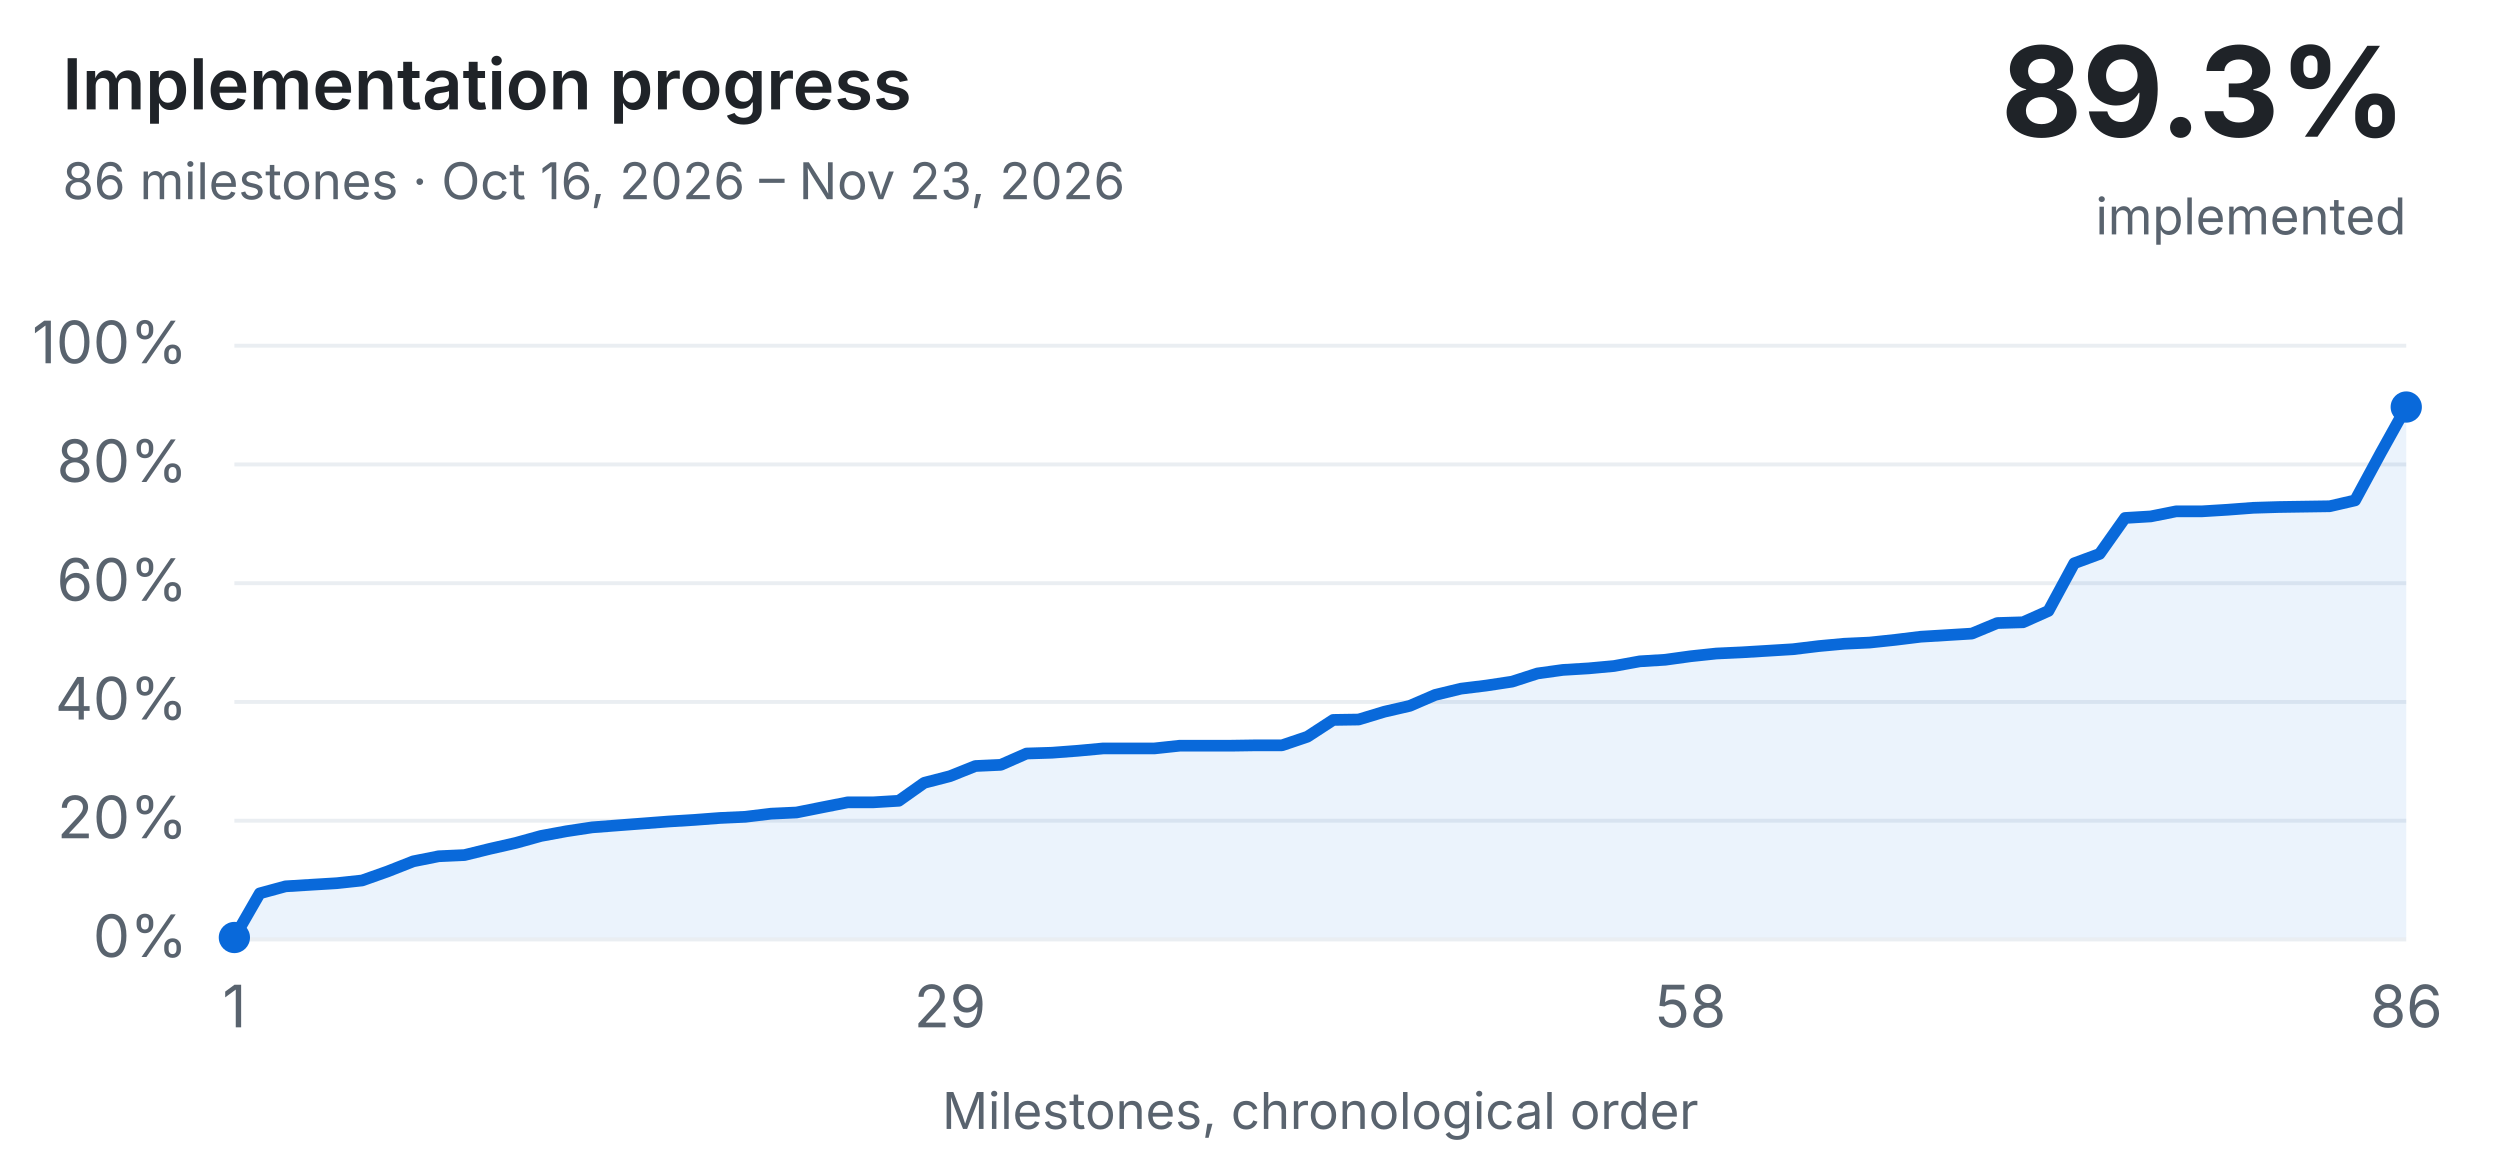
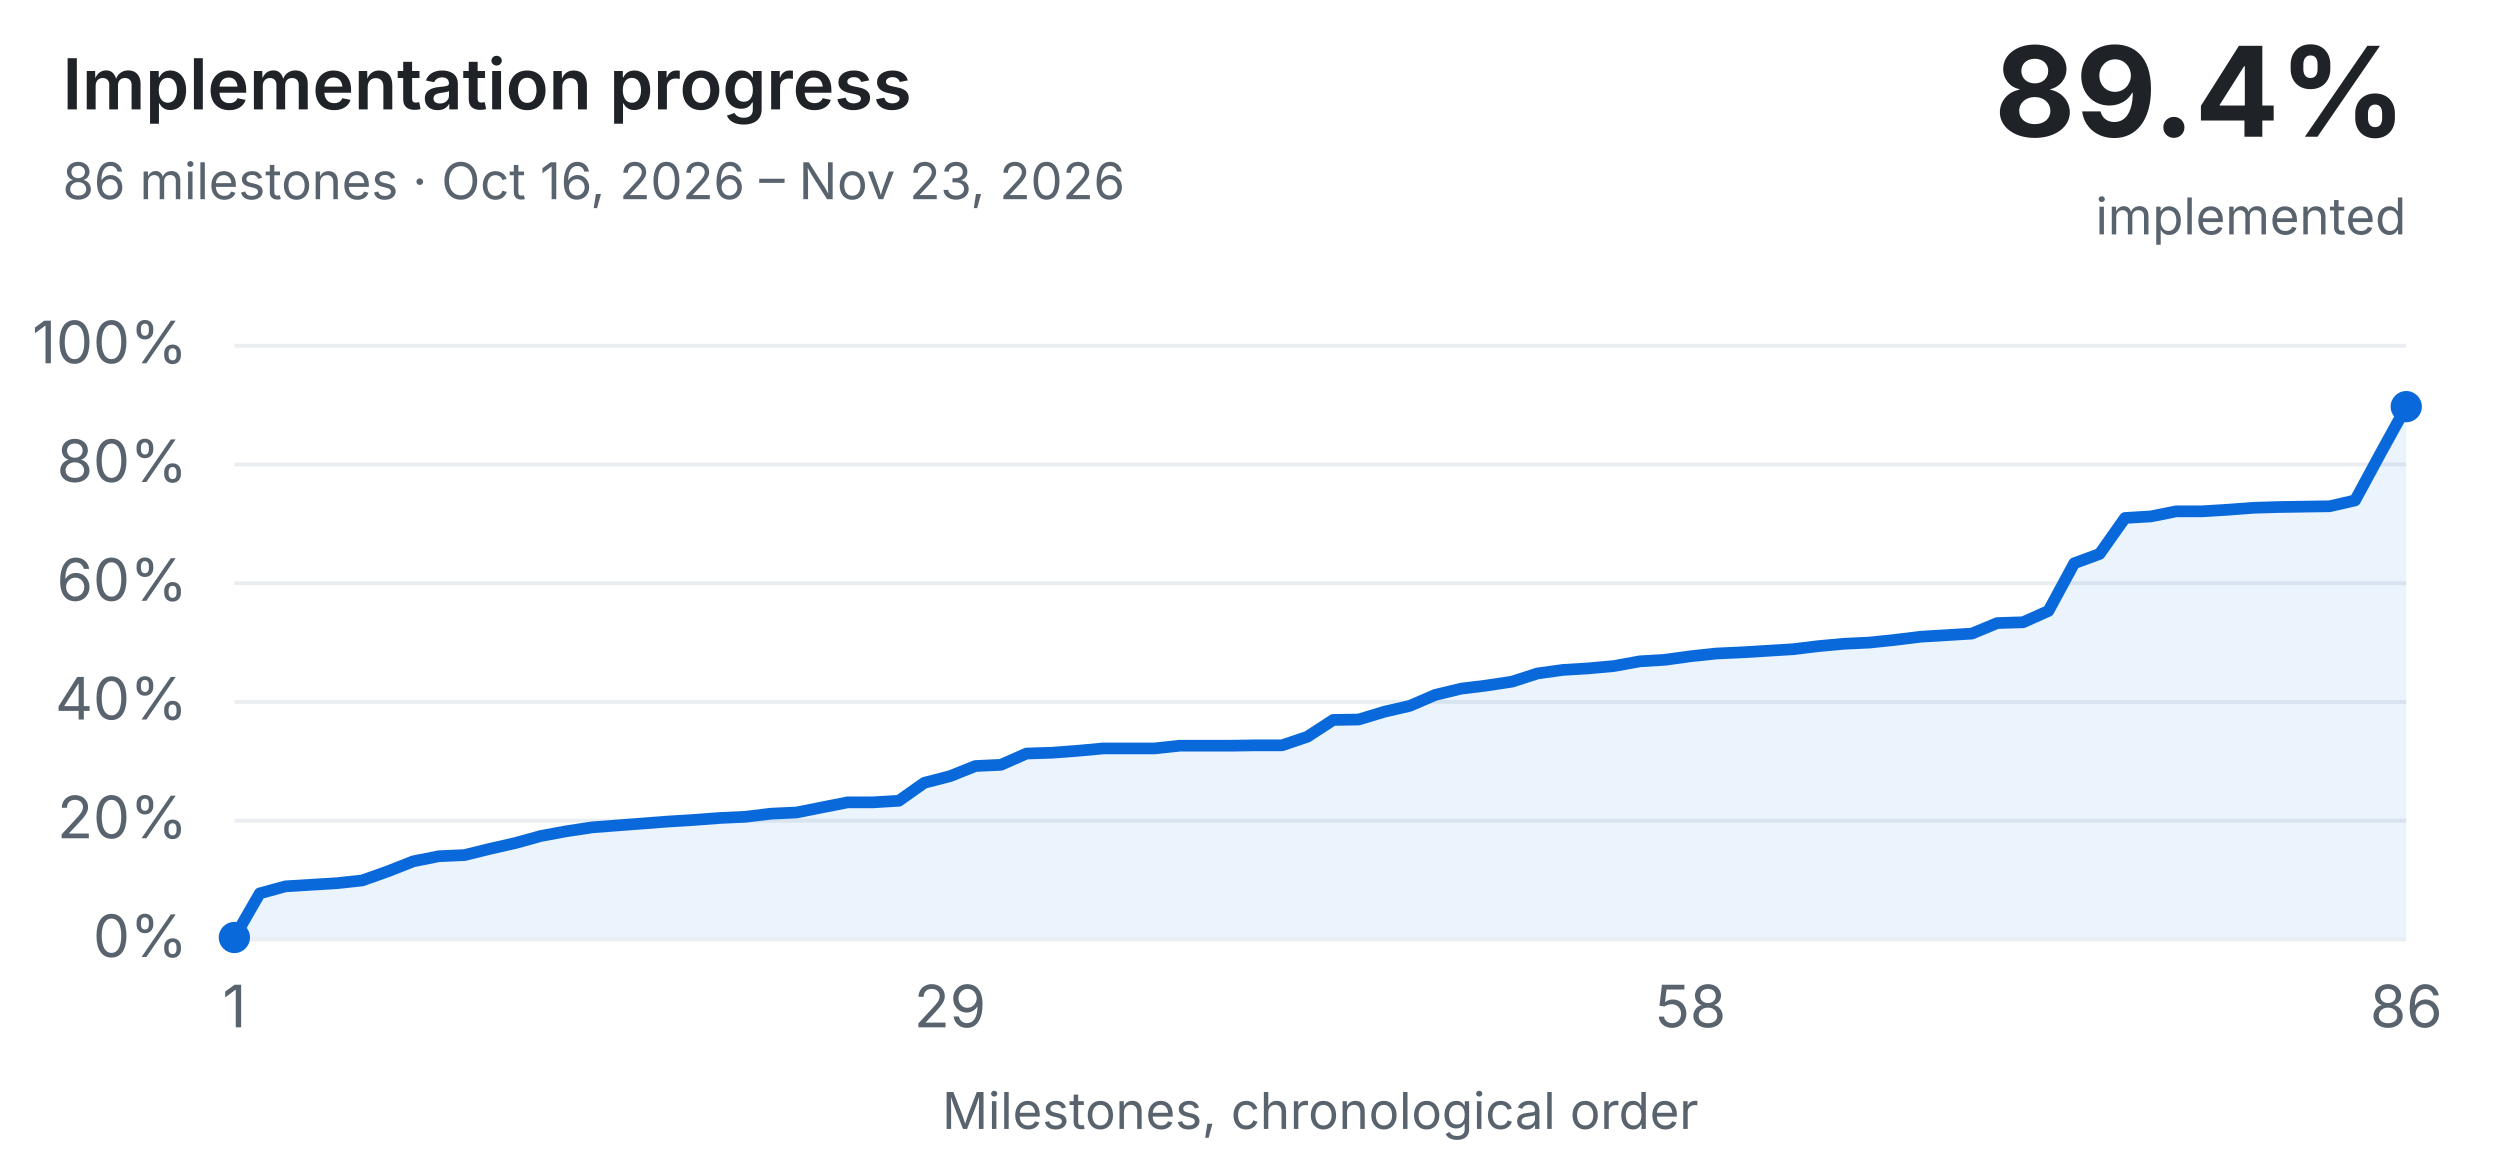
<svg xmlns="http://www.w3.org/2000/svg" width="640" height="300" viewBox="0 0 640 300" role="img" aria-labelledby="history-title history-description">
  <style>text{font:13px system-ui,-apple-system,Segoe UI,sans-serif;fill:#1f2328}.dim{fill:#59636e}.bg{fill:#eaeef2}.done{fill:#1a7f37}.part{fill:#d4a72c}.unchecked{fill:#0969da}@media (prefers-color-scheme:dark){text{fill:#e6edf3}.dim{fill:#9198a1}.bg{fill:#30363d}.done{fill:#3fb950}}</style>
  <style>
  .history-heading{font-size:18px;font-weight:600}
  .history-value{font-size:32px;font-weight:650}
  .history-axis{font-size:15px}
  .history-line{fill:none;stroke:#0969da;stroke-width:3;stroke-linecap:round;stroke-linejoin:round}
  .history-point,.history-area{fill:#0969da}
  .history-area{fill-opacity:.08}
  @media (prefers-color-scheme:dark){.history-line{stroke:#58a6ff}.history-point,.history-area{fill:#58a6ff}}
</style>
  <text class="history-heading" x="16" y="28">Implementation progress</text>
  <text class="dim" x="16" y="51">86 milestones · Oct 16, 2026 – Nov 23, 2026</text>
-   <text class="history-value" x="616" y="35" text-anchor="end">89.3%</text>
+   <text class="history-value" x="616" y="35" text-anchor="end">89.4%</text>
  <text class="dim" x="616" y="60" text-anchor="end">implemented</text>
  <rect class="bg" x="60" y="240.0" width="556" height="1" />
  <text class="dim history-axis" x="48" y="245.0" text-anchor="end">0%</text>
  <rect class="bg" x="60" y="209.6" width="556" height="1" />
  <text class="dim history-axis" x="48" y="214.6" text-anchor="end">20%</text>
  <rect class="bg" x="60" y="179.2" width="556" height="1" />
  <text class="dim history-axis" x="48" y="184.2" text-anchor="end">40%</text>
  <rect class="bg" x="60" y="148.8" width="556" height="1" />
  <text class="dim history-axis" x="48" y="153.8" text-anchor="end">60%</text>
  <rect class="bg" x="60" y="118.4" width="556" height="1" />
  <text class="dim history-axis" x="48" y="123.4" text-anchor="end">80%</text>
  <rect class="bg" x="60" y="88.0" width="556" height="1" />
  <text class="dim history-axis" x="48" y="93.0" text-anchor="end">100%</text>
-   <polygon class="history-area" points="60.0,240 60.0,240.0 66.5,228.7 73.1,226.9 79.6,226.5 86.2,226.1 92.7,225.4 99.2,223.1 105.8,220.5 112.3,219.2 118.9,218.9 125.4,217.3 132.0,215.8 138.5,214.0 145.0,212.8 151.6,211.8 158.1,211.3 164.7,210.8 171.2,210.3 177.7,209.9 184.3,209.4 190.8,209.1 197.4,208.3 203.9,208.0 210.4,206.7 217.0,205.4 223.5,205.4 230.1,205.0 236.6,200.4 243.2,198.7 249.7,196.1 256.2,195.8 262.8,192.9 269.3,192.7 275.9,192.2 282.4,191.6 288.9,191.6 295.5,191.6 302.0,190.9 308.6,190.9 315.1,190.9 321.6,190.8 328.2,190.8 334.7,188.6 341.3,184.3 347.8,184.2 354.4,182.2 360.9,180.7 367.4,177.9 374.0,176.3 380.5,175.5 387.1,174.5 393.6,172.4 400.1,171.5 406.7,171.1 413.2,170.5 419.8,169.3 426.3,168.9 432.8,168.0 439.4,167.3 445.9,167.0 452.5,166.6 459.0,166.2 465.6,165.4 472.1,164.8 478.6,164.5 485.2,163.8 491.7,163.0 498.3,162.6 504.8,162.2 511.3,159.5 517.9,159.3 524.4,156.4 531.0,144.2 537.5,141.8 544.0,132.6 550.6,132.2 557.1,130.9 563.7,130.9 570.2,130.5 576.8,130.0 583.3,129.8 589.8,129.7 596.4,129.6 602.9,128.1 609.5,115.9 616.0,104.2 616.0,240" />
-   <polyline class="history-line" points="60.0,240.0 66.5,228.7 73.1,226.9 79.6,226.5 86.2,226.1 92.7,225.4 99.2,223.1 105.8,220.5 112.3,219.2 118.9,218.9 125.4,217.3 132.0,215.8 138.5,214.0 145.0,212.8 151.6,211.8 158.1,211.3 164.7,210.8 171.2,210.3 177.7,209.9 184.3,209.4 190.8,209.1 197.4,208.3 203.9,208.0 210.4,206.7 217.0,205.4 223.5,205.4 230.1,205.0 236.6,200.4 243.2,198.7 249.7,196.1 256.2,195.8 262.8,192.9 269.3,192.7 275.9,192.2 282.4,191.6 288.9,191.6 295.5,191.6 302.0,190.9 308.6,190.9 315.1,190.9 321.6,190.8 328.2,190.8 334.7,188.6 341.3,184.3 347.8,184.2 354.4,182.2 360.9,180.7 367.4,177.9 374.0,176.3 380.5,175.5 387.1,174.5 393.6,172.4 400.1,171.5 406.7,171.1 413.2,170.5 419.8,169.3 426.3,168.9 432.8,168.0 439.4,167.3 445.9,167.0 452.5,166.6 459.0,166.2 465.6,165.4 472.1,164.8 478.6,164.5 485.2,163.8 491.7,163.0 498.3,162.6 504.8,162.2 511.3,159.5 517.9,159.3 524.4,156.4 531.0,144.2 537.5,141.8 544.0,132.6 550.6,132.2 557.1,130.9 563.7,130.9 570.2,130.5 576.8,130.0 583.3,129.8 589.8,129.7 596.4,129.6 602.9,128.1 609.5,115.9 616.0,104.2" />
+   <polygon class="history-area" points="60.0,240 60.0,240.0 66.5,228.7 73.1,226.9 79.6,226.5 86.2,226.1 92.7,225.4 99.2,223.1 105.8,220.5 112.3,219.2 118.9,218.9 125.4,217.3 132.0,215.8 138.5,214.0 145.0,212.8 151.6,211.8 158.1,211.3 164.7,210.8 171.2,210.3 177.7,209.9 184.3,209.4 190.8,209.1 197.4,208.3 203.9,208.0 210.4,206.7 217.0,205.4 223.5,205.4 230.1,205.0 236.6,200.4 243.2,198.7 249.7,196.1 256.2,195.8 262.8,192.9 269.3,192.7 275.9,192.2 282.4,191.6 288.9,191.6 295.5,191.6 302.0,190.9 308.6,190.9 315.1,190.9 321.6,190.8 328.2,190.8 334.7,188.6 341.3,184.3 347.8,184.2 354.4,182.2 360.9,180.7 367.4,177.9 374.0,176.3 380.5,175.5 387.1,174.5 393.6,172.4 400.1,171.5 406.7,171.1 413.2,170.5 419.8,169.3 426.3,168.9 432.8,168.0 439.4,167.3 445.9,167.0 452.5,166.6 459.0,166.2 465.6,165.4 472.1,164.8 478.6,164.5 485.2,163.8 491.7,163.0 498.3,162.6 504.8,162.2 511.3,159.5 517.9,159.3 524.4,156.4 531.0,144.2 537.5,141.8 544.0,132.6 550.6,132.2 557.1,130.9 563.7,130.9 570.2,130.5 576.8,130.0 583.3,129.8 589.8,129.7 596.4,129.6 602.9,128.1 609.5,115.9 616.0,104.1 616.0,240" />
+   <polyline class="history-line" points="60.0,240.0 66.5,228.7 73.1,226.9 79.6,226.5 86.2,226.1 92.7,225.4 99.2,223.1 105.8,220.5 112.3,219.2 118.9,218.9 125.4,217.3 132.0,215.8 138.5,214.0 145.0,212.8 151.6,211.8 158.1,211.3 164.7,210.8 171.2,210.3 177.7,209.9 184.3,209.4 190.8,209.1 197.4,208.3 203.9,208.0 210.4,206.7 217.0,205.4 223.5,205.4 230.1,205.0 236.6,200.4 243.2,198.7 249.7,196.1 256.2,195.8 262.8,192.9 269.3,192.7 275.9,192.2 282.4,191.6 288.9,191.6 295.5,191.6 302.0,190.9 308.6,190.9 315.1,190.9 321.6,190.8 328.2,190.8 334.7,188.6 341.3,184.3 347.8,184.2 354.4,182.2 360.9,180.7 367.4,177.9 374.0,176.3 380.5,175.5 387.1,174.5 393.6,172.4 400.1,171.5 406.7,171.1 413.2,170.5 419.8,169.3 426.3,168.9 432.8,168.0 439.4,167.3 445.9,167.0 452.5,166.6 459.0,166.2 465.6,165.4 472.1,164.8 478.6,164.5 485.2,163.8 491.7,163.0 498.3,162.6 504.8,162.2 511.3,159.5 517.9,159.3 524.4,156.4 531.0,144.2 537.5,141.8 544.0,132.6 550.6,132.2 557.1,130.9 563.7,130.9 570.2,130.5 576.8,130.0 583.3,129.8 589.8,129.7 596.4,129.6 602.9,128.1 609.5,115.9 616.0,104.1" />
  <circle class="history-point" cx="60.0" cy="240.0" r="4" />
  <circle fill="transparent" cx="66.5" cy="228.7" r="3" />
  <circle fill="transparent" cx="73.1" cy="226.9" r="3" />
  <circle fill="transparent" cx="79.6" cy="226.5" r="3" />
  <circle fill="transparent" cx="86.2" cy="226.1" r="3" />
  <circle fill="transparent" cx="92.7" cy="225.4" r="3" />
  <circle fill="transparent" cx="99.2" cy="223.1" r="3" />
  <circle fill="transparent" cx="105.8" cy="220.5" r="3" />
  <circle fill="transparent" cx="112.3" cy="219.2" r="3" />
  <circle fill="transparent" cx="118.9" cy="218.9" r="3" />
  <circle fill="transparent" cx="125.4" cy="217.3" r="3" />
  <circle fill="transparent" cx="132.0" cy="215.8" r="3" />
  <circle fill="transparent" cx="138.5" cy="214.0" r="3" />
  <circle fill="transparent" cx="145.0" cy="212.8" r="3" />
  <circle fill="transparent" cx="151.6" cy="211.8" r="3" />
  <circle fill="transparent" cx="158.1" cy="211.3" r="3" />
  <circle fill="transparent" cx="164.7" cy="210.8" r="3" />
  <circle fill="transparent" cx="171.2" cy="210.3" r="3" />
  <circle fill="transparent" cx="177.7" cy="209.9" r="3" />
  <circle fill="transparent" cx="184.3" cy="209.4" r="3" />
  <circle fill="transparent" cx="190.8" cy="209.1" r="3" />
  <circle fill="transparent" cx="197.4" cy="208.3" r="3" />
  <circle fill="transparent" cx="203.9" cy="208.0" r="3" />
  <circle fill="transparent" cx="210.4" cy="206.7" r="3" />
  <circle fill="transparent" cx="217.0" cy="205.4" r="3" />
  <circle fill="transparent" cx="223.5" cy="205.4" r="3" />
  <circle fill="transparent" cx="230.1" cy="205.0" r="3" />
  <circle fill="transparent" cx="236.6" cy="200.4" r="3" />
  <circle fill="transparent" cx="243.2" cy="198.7" r="3" />
  <circle fill="transparent" cx="249.7" cy="196.1" r="3" />
  <circle fill="transparent" cx="256.2" cy="195.8" r="3" />
  <circle fill="transparent" cx="262.8" cy="192.9" r="3" />
  <circle fill="transparent" cx="269.3" cy="192.7" r="3" />
  <circle fill="transparent" cx="275.9" cy="192.2" r="3" />
  <circle fill="transparent" cx="282.4" cy="191.6" r="3" />
  <circle fill="transparent" cx="288.9" cy="191.6" r="3" />
  <circle fill="transparent" cx="295.5" cy="191.6" r="3" />
  <circle fill="transparent" cx="302.0" cy="190.9" r="3" />
  <circle fill="transparent" cx="308.6" cy="190.9" r="3" />
  <circle fill="transparent" cx="315.1" cy="190.9" r="3" />
  <circle fill="transparent" cx="321.6" cy="190.8" r="3" />
  <circle fill="transparent" cx="328.2" cy="190.8" r="3" />
  <circle fill="transparent" cx="334.7" cy="188.6" r="3" />
  <circle fill="transparent" cx="341.3" cy="184.3" r="3" />
  <circle fill="transparent" cx="347.8" cy="184.2" r="3" />
  <circle fill="transparent" cx="354.4" cy="182.2" r="3" />
  <circle fill="transparent" cx="360.9" cy="180.7" r="3" />
  <circle fill="transparent" cx="367.4" cy="177.9" r="3" />
  <circle fill="transparent" cx="374.0" cy="176.3" r="3" />
  <circle fill="transparent" cx="380.5" cy="175.5" r="3" />
  <circle fill="transparent" cx="387.1" cy="174.5" r="3" />
  <circle fill="transparent" cx="393.6" cy="172.4" r="3" />
  <circle fill="transparent" cx="400.1" cy="171.5" r="3" />
  <circle fill="transparent" cx="406.7" cy="171.1" r="3" />
  <circle fill="transparent" cx="413.2" cy="170.5" r="3" />
  <circle fill="transparent" cx="419.8" cy="169.3" r="3" />
  <circle fill="transparent" cx="426.3" cy="168.9" r="3" />
  <circle fill="transparent" cx="432.8" cy="168.0" r="3" />
  <circle fill="transparent" cx="439.4" cy="167.3" r="3" />
  <circle fill="transparent" cx="445.9" cy="167.0" r="3" />
  <circle fill="transparent" cx="452.5" cy="166.6" r="3" />
  <circle fill="transparent" cx="459.0" cy="166.2" r="3" />
  <circle fill="transparent" cx="465.6" cy="165.4" r="3" />
  <circle fill="transparent" cx="472.1" cy="164.8" r="3" />
  <circle fill="transparent" cx="478.6" cy="164.5" r="3" />
  <circle fill="transparent" cx="485.2" cy="163.8" r="3" />
  <circle fill="transparent" cx="491.7" cy="163.0" r="3" />
  <circle fill="transparent" cx="498.3" cy="162.6" r="3" />
  <circle fill="transparent" cx="504.8" cy="162.2" r="3" />
  <circle fill="transparent" cx="511.3" cy="159.5" r="3" />
  <circle fill="transparent" cx="517.9" cy="159.3" r="3" />
  <circle fill="transparent" cx="524.4" cy="156.4" r="3" />
  <circle fill="transparent" cx="531.0" cy="144.2" r="3" />
  <circle fill="transparent" cx="537.5" cy="141.8" r="3" />
  <circle fill="transparent" cx="544.0" cy="132.6" r="3" />
  <circle fill="transparent" cx="550.6" cy="132.2" r="3" />
  <circle fill="transparent" cx="557.1" cy="130.9" r="3" />
  <circle fill="transparent" cx="563.7" cy="130.9" r="3" />
  <circle fill="transparent" cx="570.2" cy="130.5" r="3" />
  <circle fill="transparent" cx="576.8" cy="130.0" r="3" />
  <circle fill="transparent" cx="583.3" cy="129.8" r="3" />
  <circle fill="transparent" cx="589.8" cy="129.7" r="3" />
  <circle fill="transparent" cx="596.4" cy="129.6" r="3" />
  <circle fill="transparent" cx="602.9" cy="128.1" r="3" />
  <circle fill="transparent" cx="609.5" cy="115.9" r="3" />
-   <circle class="history-point" cx="616.0" cy="104.2" r="4" />
+   <circle class="history-point" cx="616.0" cy="104.1" r="4" />
  <text class="dim history-axis" x="60.0" y="263" text-anchor="middle">1</text>
  <text class="dim history-axis" x="243.2" y="263" text-anchor="middle">29</text>
  <text class="dim history-axis" x="432.8" y="263" text-anchor="middle">58</text>
  <text class="dim history-axis" x="616.0" y="263" text-anchor="middle">86</text>
  <text class="dim" x="338" y="289" text-anchor="middle">Milestones, chronological order</text>
</svg>
